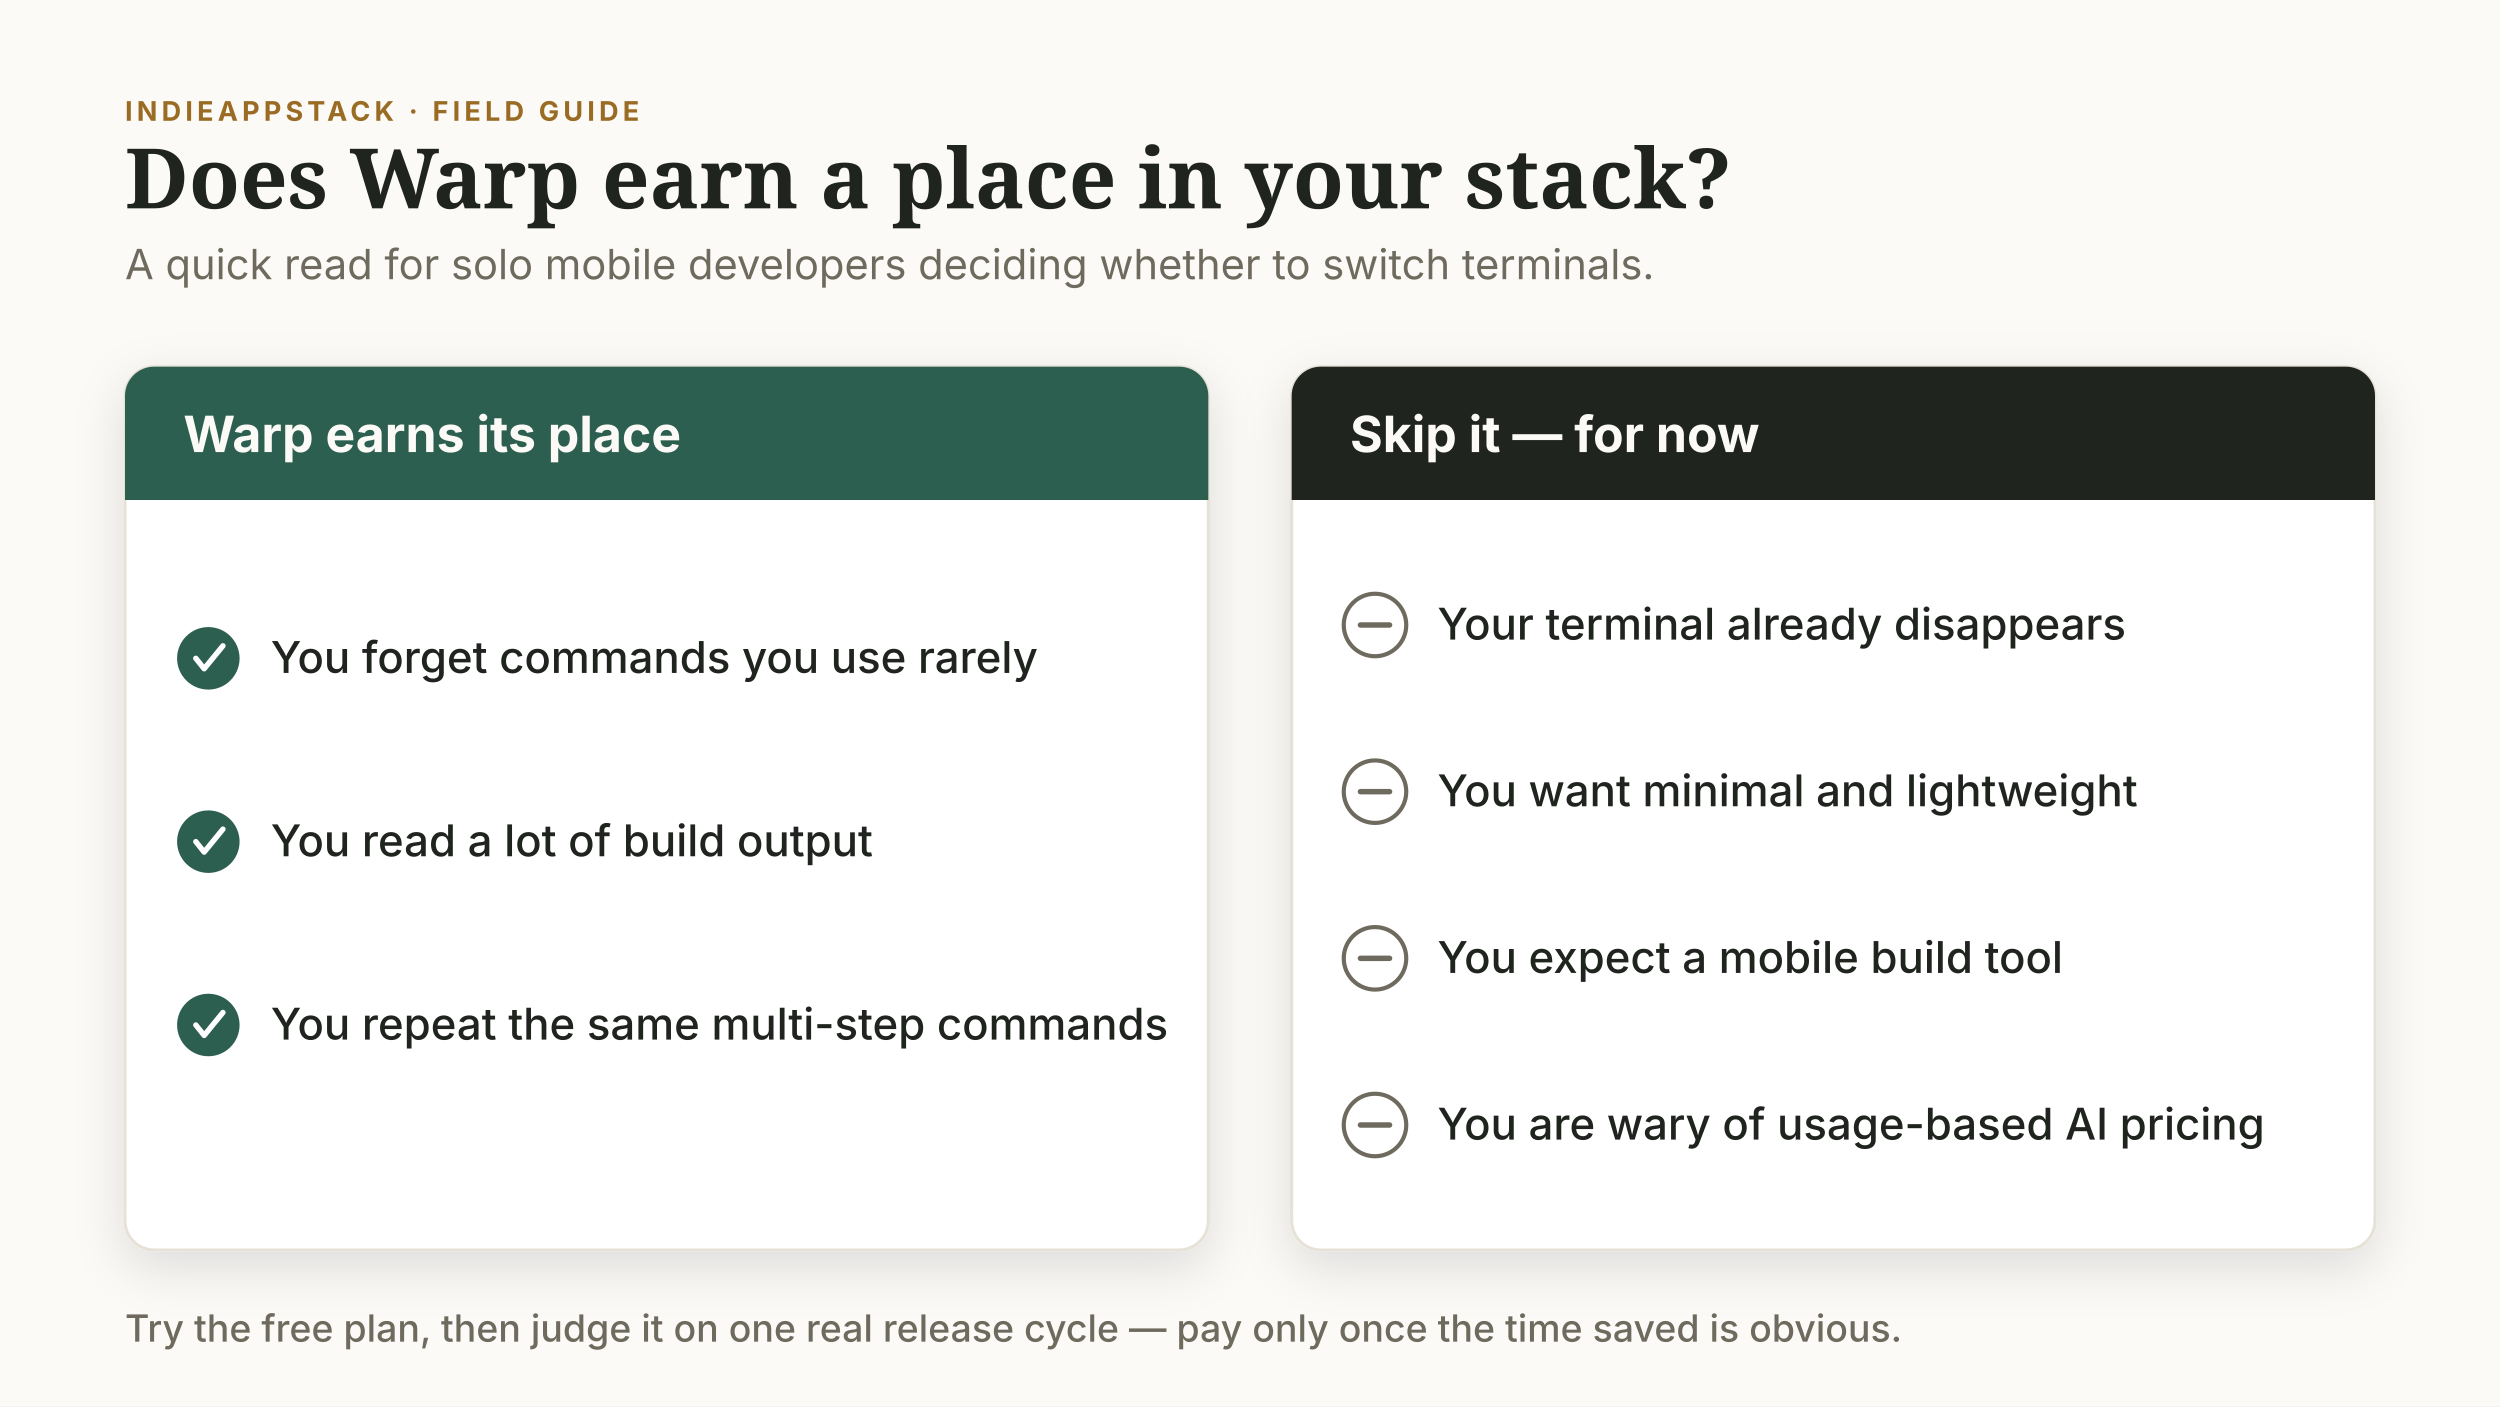
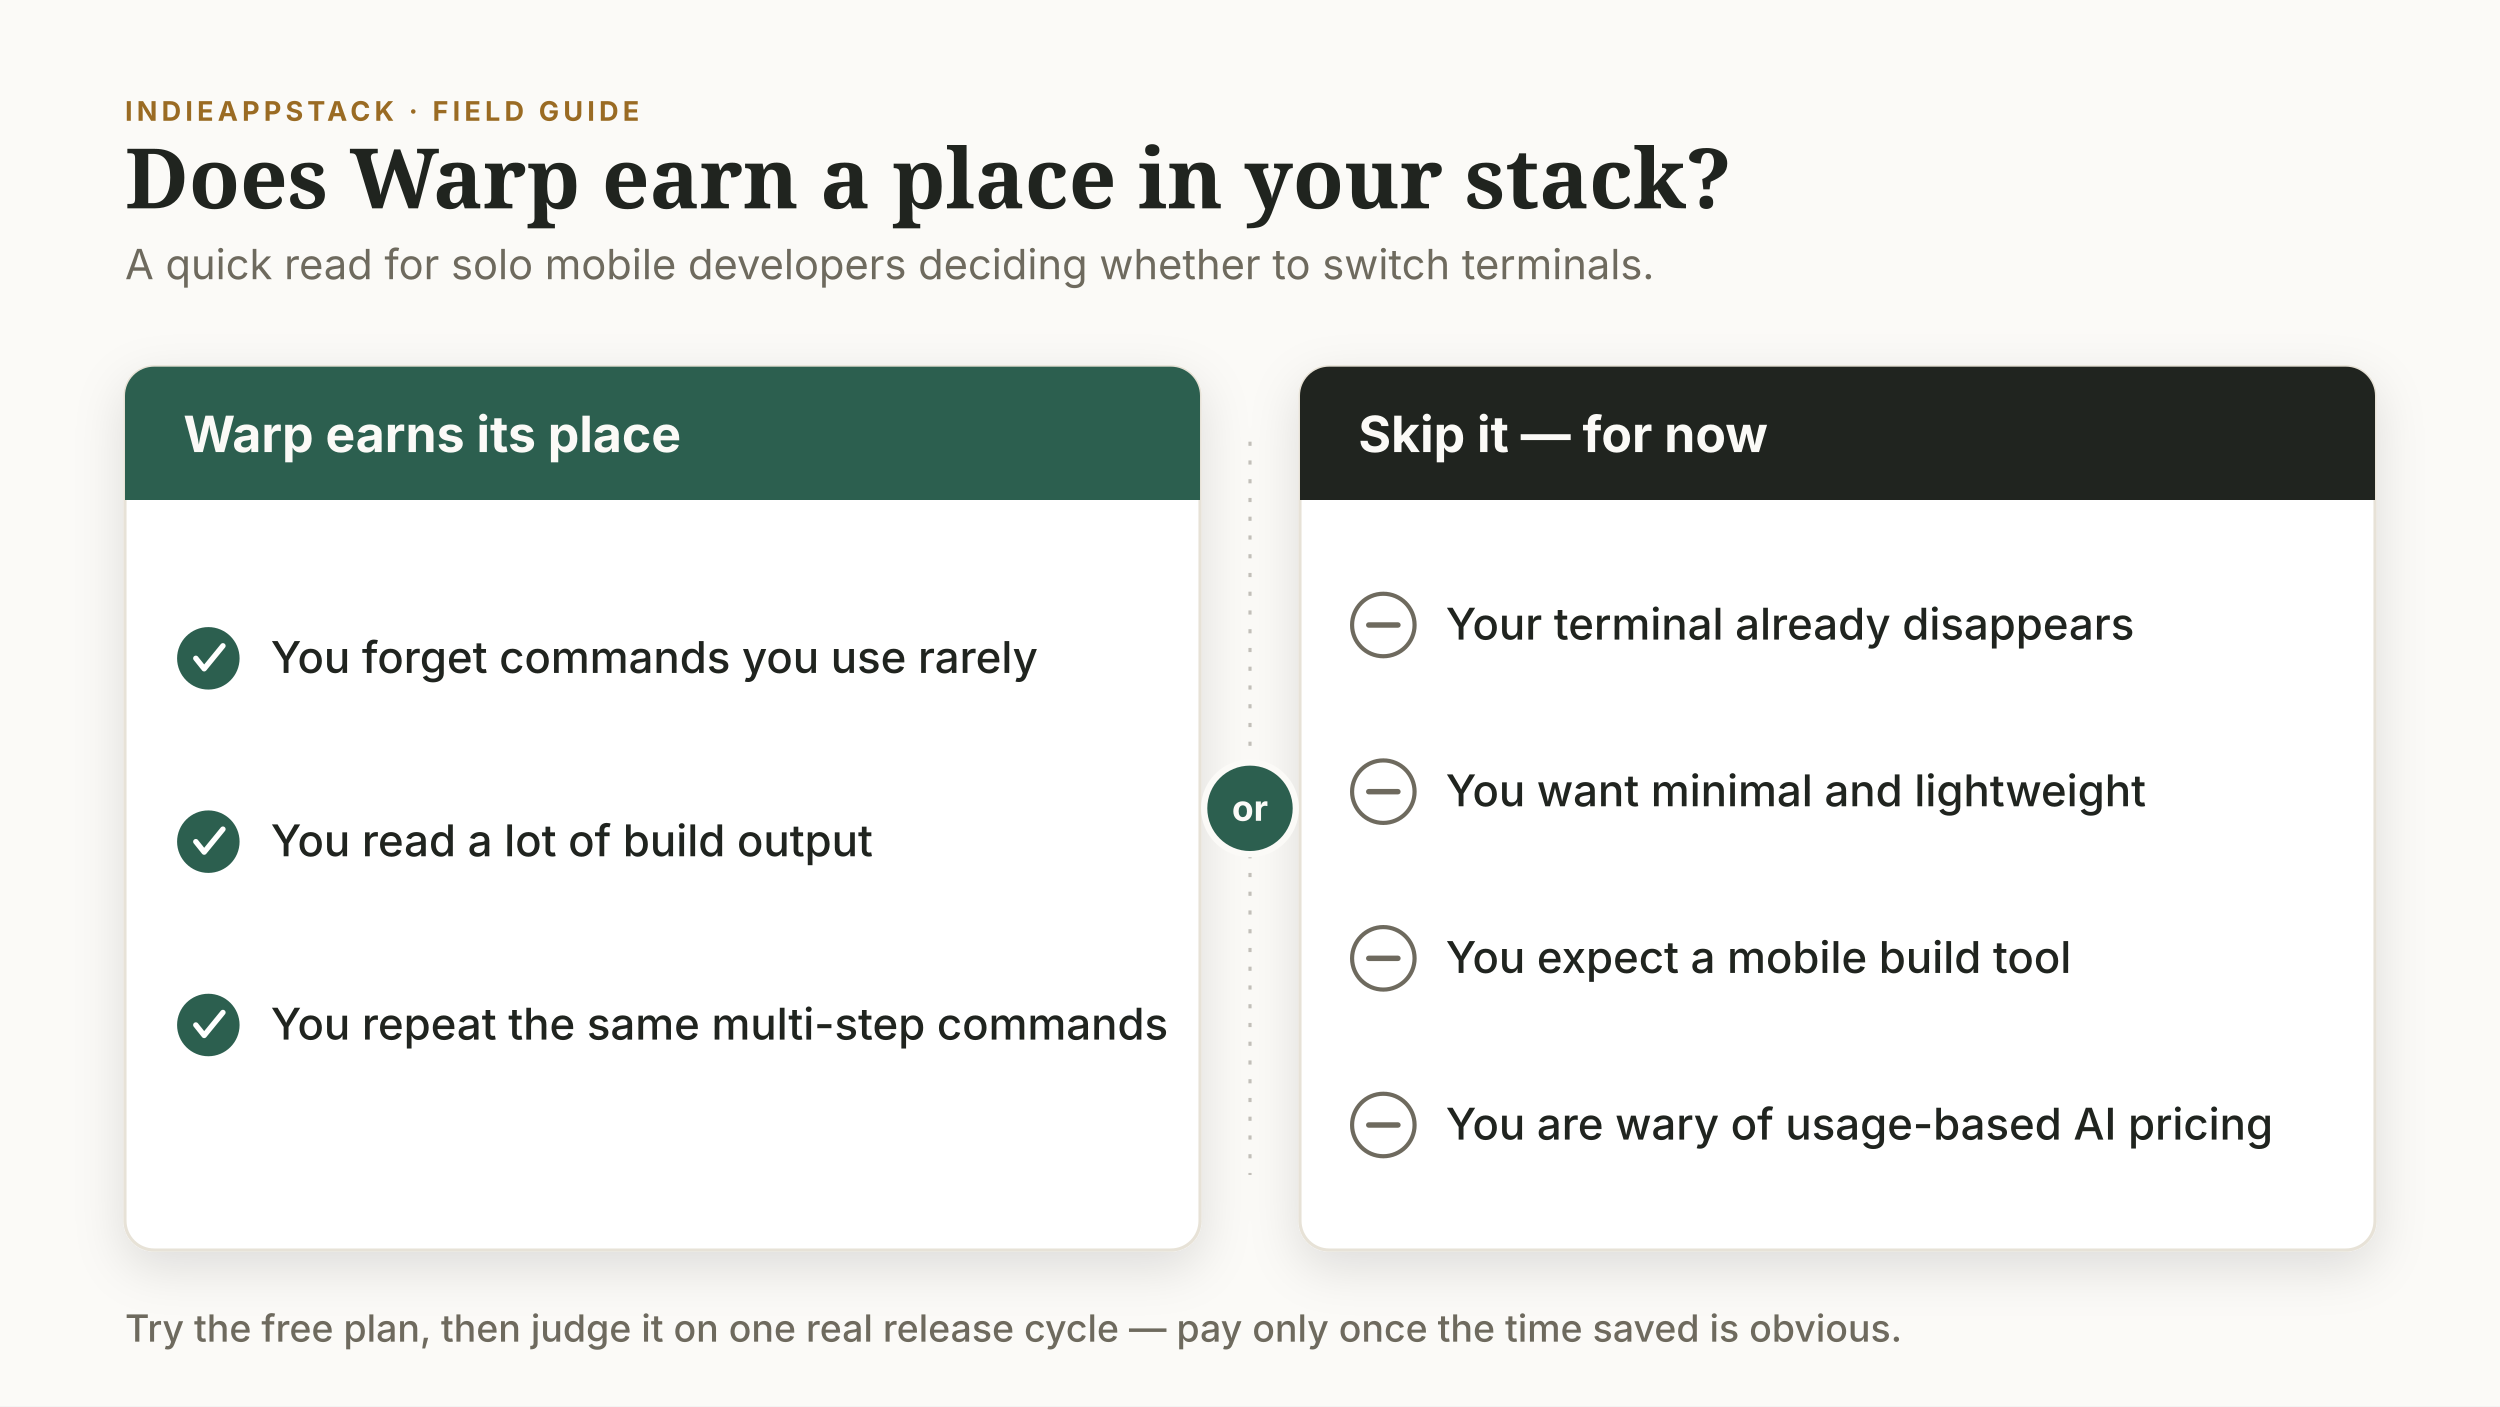
<svg xmlns="http://www.w3.org/2000/svg" width="1200" height="675" viewBox="0 0 1200 675" role="img" aria-labelledby="title desc">
  <defs>
    <filter id="softShadow" x="-20%" y="-20%" width="140%" height="140%">
      <feDropShadow dx="0" dy="8" stdDeviation="12" flood-color="#20241f" flood-opacity="0.12" />
    </filter>
    <style>
      .bg { fill: #fbfaf7; }
      .headline { font: 700 40px "Source Serif 4", "Iowan Old Style", Georgia, serif; fill: #20241f; }
      .subhead { font: 400 20px Inter, ui-sans-serif, system-ui, -apple-system, "Segoe UI", sans-serif; fill: #6e6a5e; }
      .col { font: 700 24px Inter, ui-sans-serif, system-ui, -apple-system, "Segoe UI", sans-serif; fill: #fbfaf7; }
      .row { font: 500 21px Inter, ui-sans-serif, system-ui, -apple-system, "Segoe UI", sans-serif; fill: #20241f; }
      .foot { font: 500 18px Inter, ui-sans-serif, system-ui, -apple-system, "Segoe UI", sans-serif; fill: #6e6a5e; }
      .eyebrow { font: 700 13px Inter, ui-sans-serif, system-ui, sans-serif; fill: #9a6b23; letter-spacing: 2px; }
+       .node { font: 700 17px Inter, ui-sans-serif, system-ui, sans-serif; fill: #fbfaf7; }
    </style>
  </defs>
  <rect class="bg" x="0" y="0" width="1200" height="675" />
  <text class="eyebrow" x="60" y="58">INDIEAPPSTACK · FIELD GUIDE</text>
  <text class="headline" x="60" y="100">Does Warp earn a place in your stack?</text>
  <text class="subhead" x="60" y="134">A quick read for solo mobile developers deciding whether to switch terminals.</text>
-   <rect x="60" y="176" width="520" height="424" rx="14" fill="#ffffff" stroke="#e7e2d7" stroke-width="1.5" filter="url(#softShadow)" />
-   <path d="M 74 176 h 492 a14 14 0 0 1 14 14 v 50 h -520 v -50 a14 14 0 0 1 14 -14 z" fill="#2c5f4f" />
+   <line x1="600" y1="212" x2="600" y2="564" stroke="#6e6a5e" stroke-width="1.5" stroke-dasharray="2 7" opacity="0.4" />
+   <rect x="60" y="176" width="516" height="424" rx="14" fill="#ffffff" stroke="#e7e2d7" stroke-width="1.5" filter="url(#softShadow)" />
+   <path d="M 74 176 h 488 a14 14 0 0 1 14 14 v 50 h -516 v -50 a14 14 0 0 1 14 -14 z" fill="#2c5f4f" />
  <text class="col" x="88" y="217">Warp earns its place</text>
  <g>
    <circle cx="100" cy="316" r="15" fill="#2c5f4f" />
    <path d="M 94,316 L 98,321 L 107,310" stroke="#ffffff" stroke-width="2.6" fill="none" stroke-linecap="round" stroke-linejoin="round" />
    <text class="row" x="130" y="323">You forget commands you use rarely</text>
    <circle cx="100" cy="404" r="15" fill="#2c5f4f" />
    <path d="M 94,404 L 98,409 L 107,398" stroke="#ffffff" stroke-width="2.6" fill="none" stroke-linecap="round" stroke-linejoin="round" />
    <text class="row" x="130" y="411">You read a lot of build output</text>
    <circle cx="100" cy="492" r="15" fill="#2c5f4f" />
    <path d="M 94,492 L 98,497 L 107,486" stroke="#ffffff" stroke-width="2.6" fill="none" stroke-linecap="round" stroke-linejoin="round" />
    <text class="row" x="130" y="499">You repeat the same multi-step commands</text>
  </g>
-   <rect x="620" y="176" width="520" height="424" rx="14" fill="#ffffff" stroke="#e7e2d7" stroke-width="1.5" filter="url(#softShadow)" />
-   <path d="M 634 176 h 492 a14 14 0 0 1 14 14 v 50 h -520 v -50 a14 14 0 0 1 14 -14 z" fill="#20241f" />
-   <text class="col" x="648" y="217">Skip it — for now</text>
+   <rect x="624" y="176" width="516" height="424" rx="14" fill="#ffffff" stroke="#e7e2d7" stroke-width="1.5" filter="url(#softShadow)" />
+   <path d="M 638 176 h 488 a14 14 0 0 1 14 14 v 50 h -516 v -50 a14 14 0 0 1 14 -14 z" fill="#20241f" />
+   <text class="col" x="652" y="217">Skip it — for now</text>
  <g>
-     <circle cx="660" cy="300" r="15" fill="none" stroke="#6e6a5e" stroke-width="2" />
-     <line x1="653" y1="300" x2="667" y2="300" stroke="#6e6a5e" stroke-width="2.6" stroke-linecap="round" />
-     <text class="row" x="690" y="307">Your terminal already disappears</text>
-     <circle cx="660" cy="380" r="15" fill="none" stroke="#6e6a5e" stroke-width="2" />
-     <line x1="653" y1="380" x2="667" y2="380" stroke="#6e6a5e" stroke-width="2.6" stroke-linecap="round" />
-     <text class="row" x="690" y="387">You want minimal and lightweight</text>
-     <circle cx="660" cy="460" r="15" fill="none" stroke="#6e6a5e" stroke-width="2" />
-     <line x1="653" y1="460" x2="667" y2="460" stroke="#6e6a5e" stroke-width="2.6" stroke-linecap="round" />
-     <text class="row" x="690" y="467">You expect a mobile build tool</text>
-     <circle cx="660" cy="540" r="15" fill="none" stroke="#6e6a5e" stroke-width="2" />
-     <line x1="653" y1="540" x2="667" y2="540" stroke="#6e6a5e" stroke-width="2.6" stroke-linecap="round" />
-     <text class="row" x="690" y="547">You are wary of usage-based AI pricing</text>
+     <circle cx="664" cy="300" r="15" fill="none" stroke="#6e6a5e" stroke-width="2" />
+     <line x1="657" y1="300" x2="671" y2="300" stroke="#6e6a5e" stroke-width="2.6" stroke-linecap="round" />
+     <text class="row" x="694" y="307">Your terminal already disappears</text>
+     <circle cx="664" cy="380" r="15" fill="none" stroke="#6e6a5e" stroke-width="2" />
+     <line x1="657" y1="380" x2="671" y2="380" stroke="#6e6a5e" stroke-width="2.6" stroke-linecap="round" />
+     <text class="row" x="694" y="387">You want minimal and lightweight</text>
+     <circle cx="664" cy="460" r="15" fill="none" stroke="#6e6a5e" stroke-width="2" />
+     <line x1="657" y1="460" x2="671" y2="460" stroke="#6e6a5e" stroke-width="2.6" stroke-linecap="round" />
+     <text class="row" x="694" y="467">You expect a mobile build tool</text>
+     <circle cx="664" cy="540" r="15" fill="none" stroke="#6e6a5e" stroke-width="2" />
+     <line x1="657" y1="540" x2="671" y2="540" stroke="#6e6a5e" stroke-width="2.6" stroke-linecap="round" />
+     <text class="row" x="694" y="547">You are wary of usage-based AI pricing</text>
  </g>
+   <circle cx="600" cy="388" r="22" fill="#2c5f4f" stroke="#fbfaf7" stroke-width="3" />
+   <text class="node" x="600" y="394" text-anchor="middle">or</text>
  <text class="foot" x="60" y="644">Try the free plan, then judge it on one real release cycle — pay only once the time saved is obvious.</text>
</svg>
